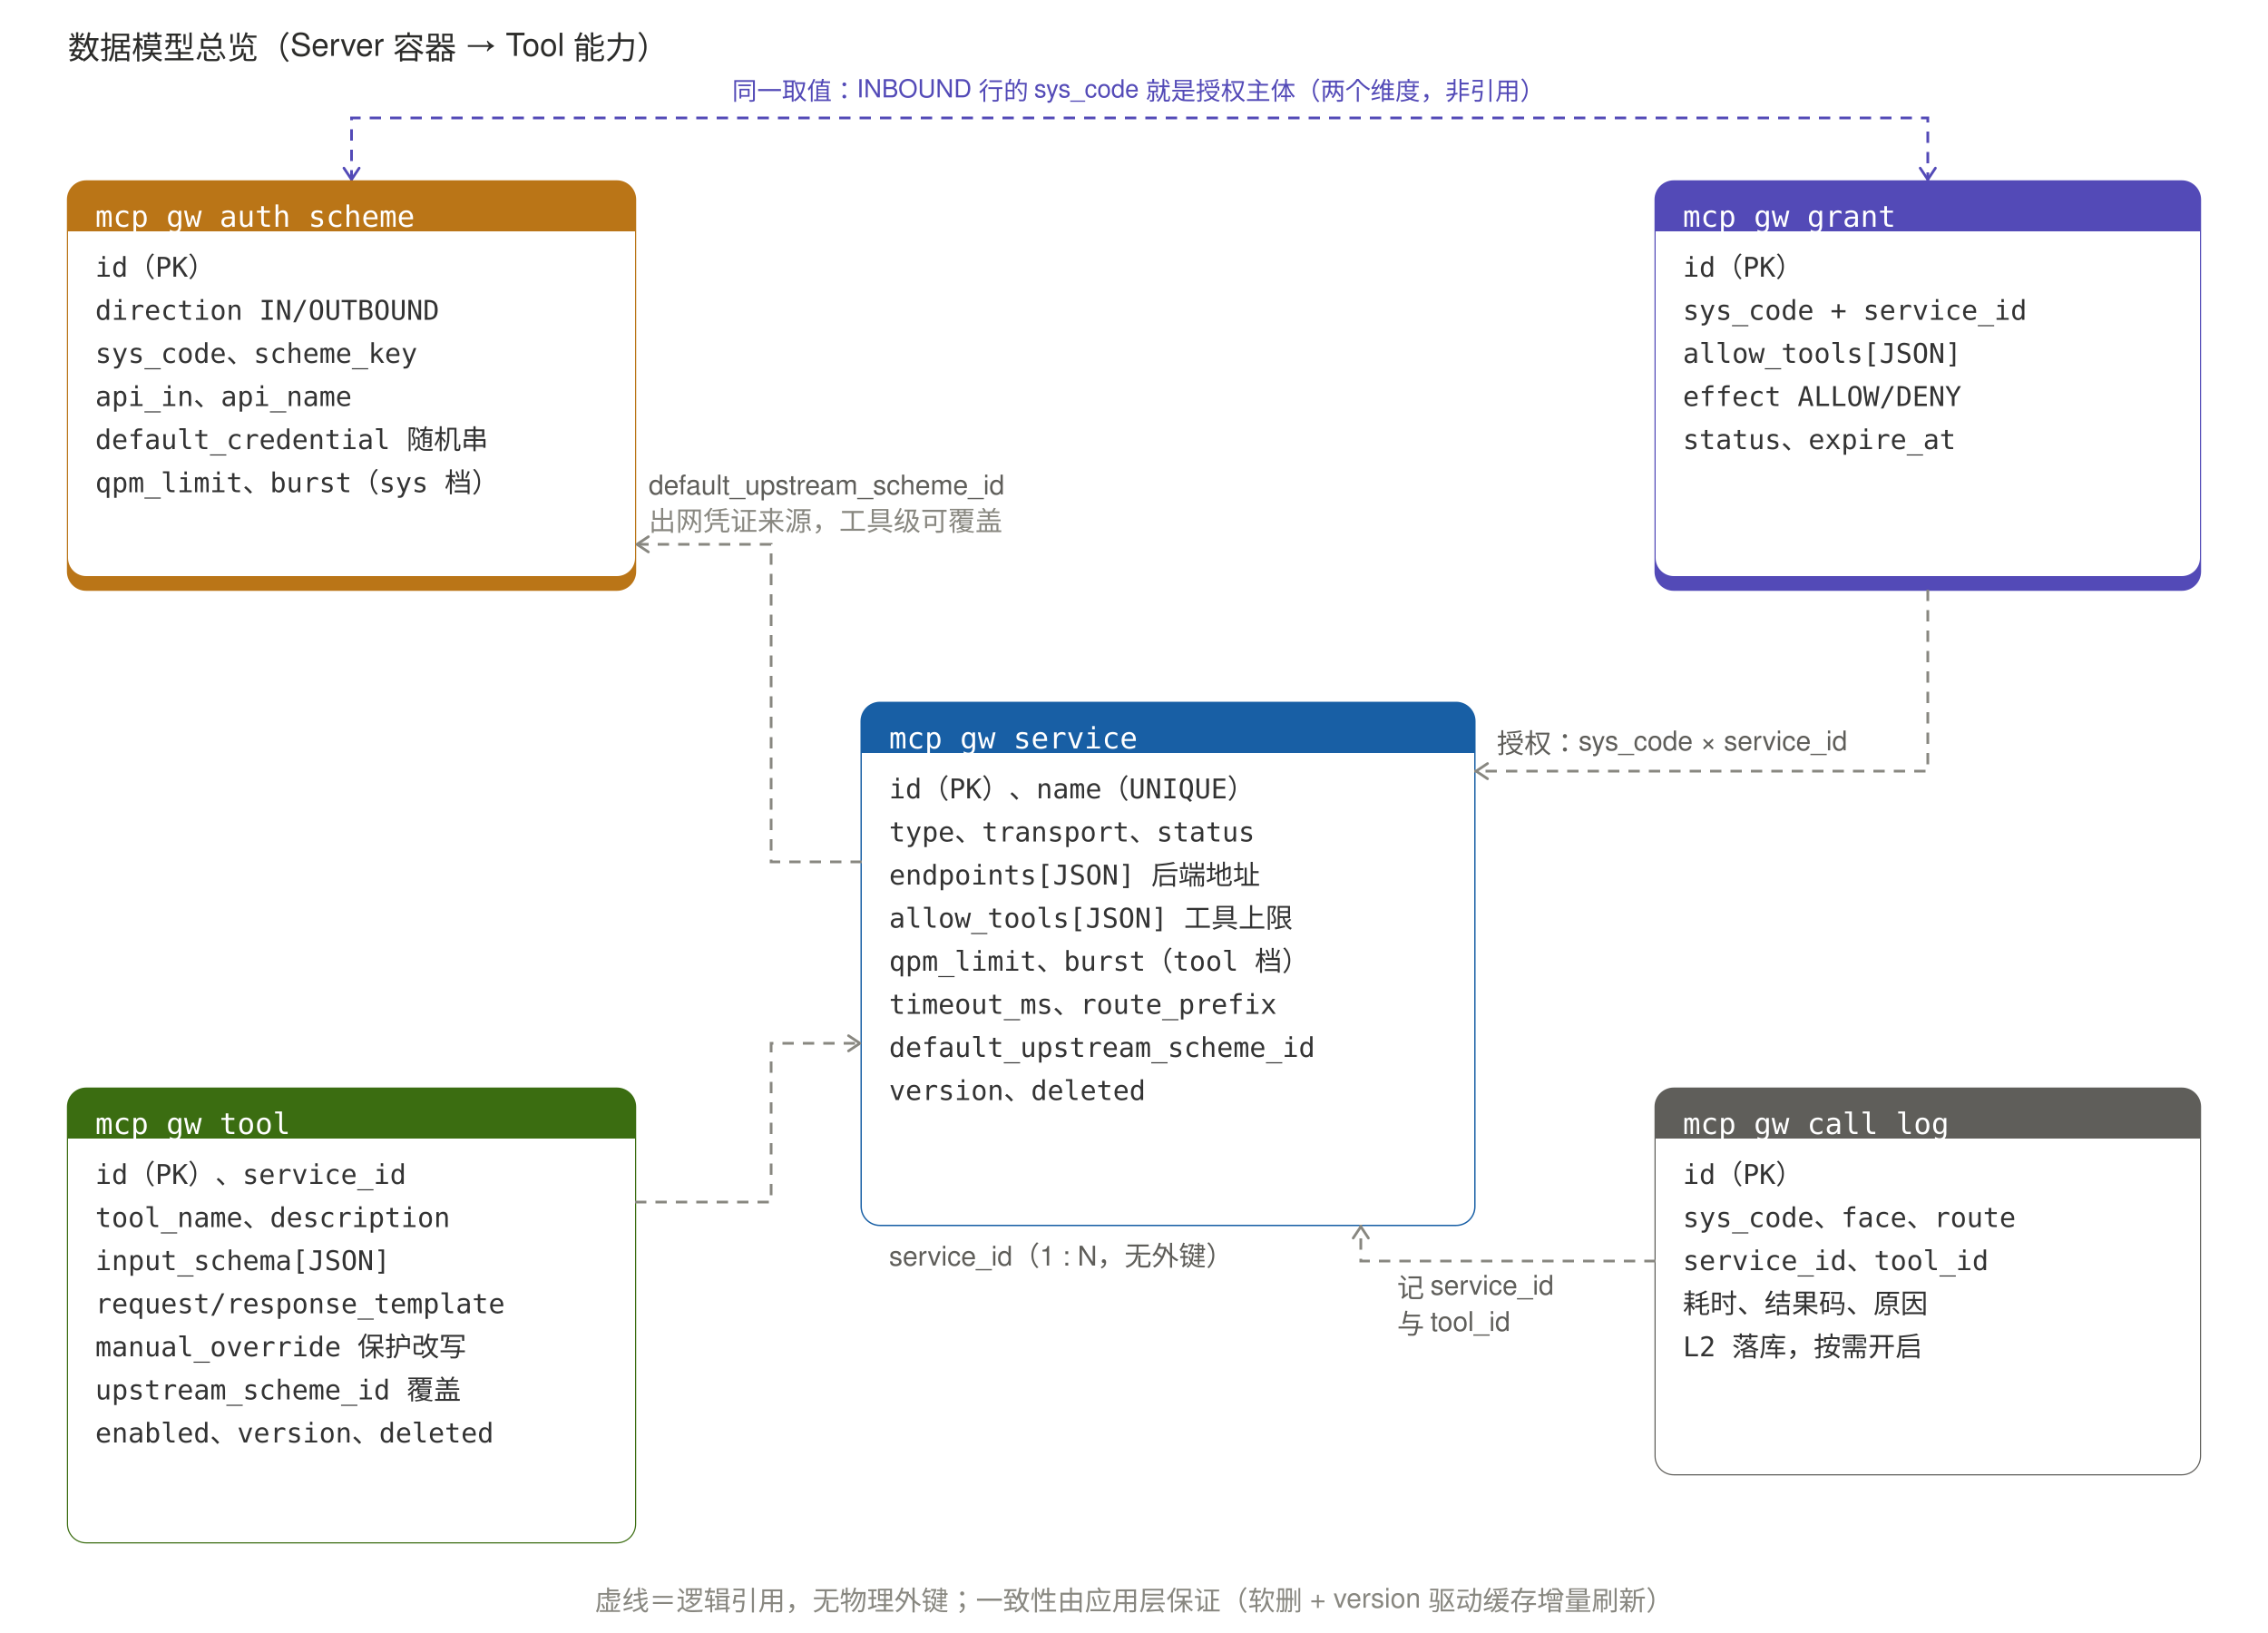
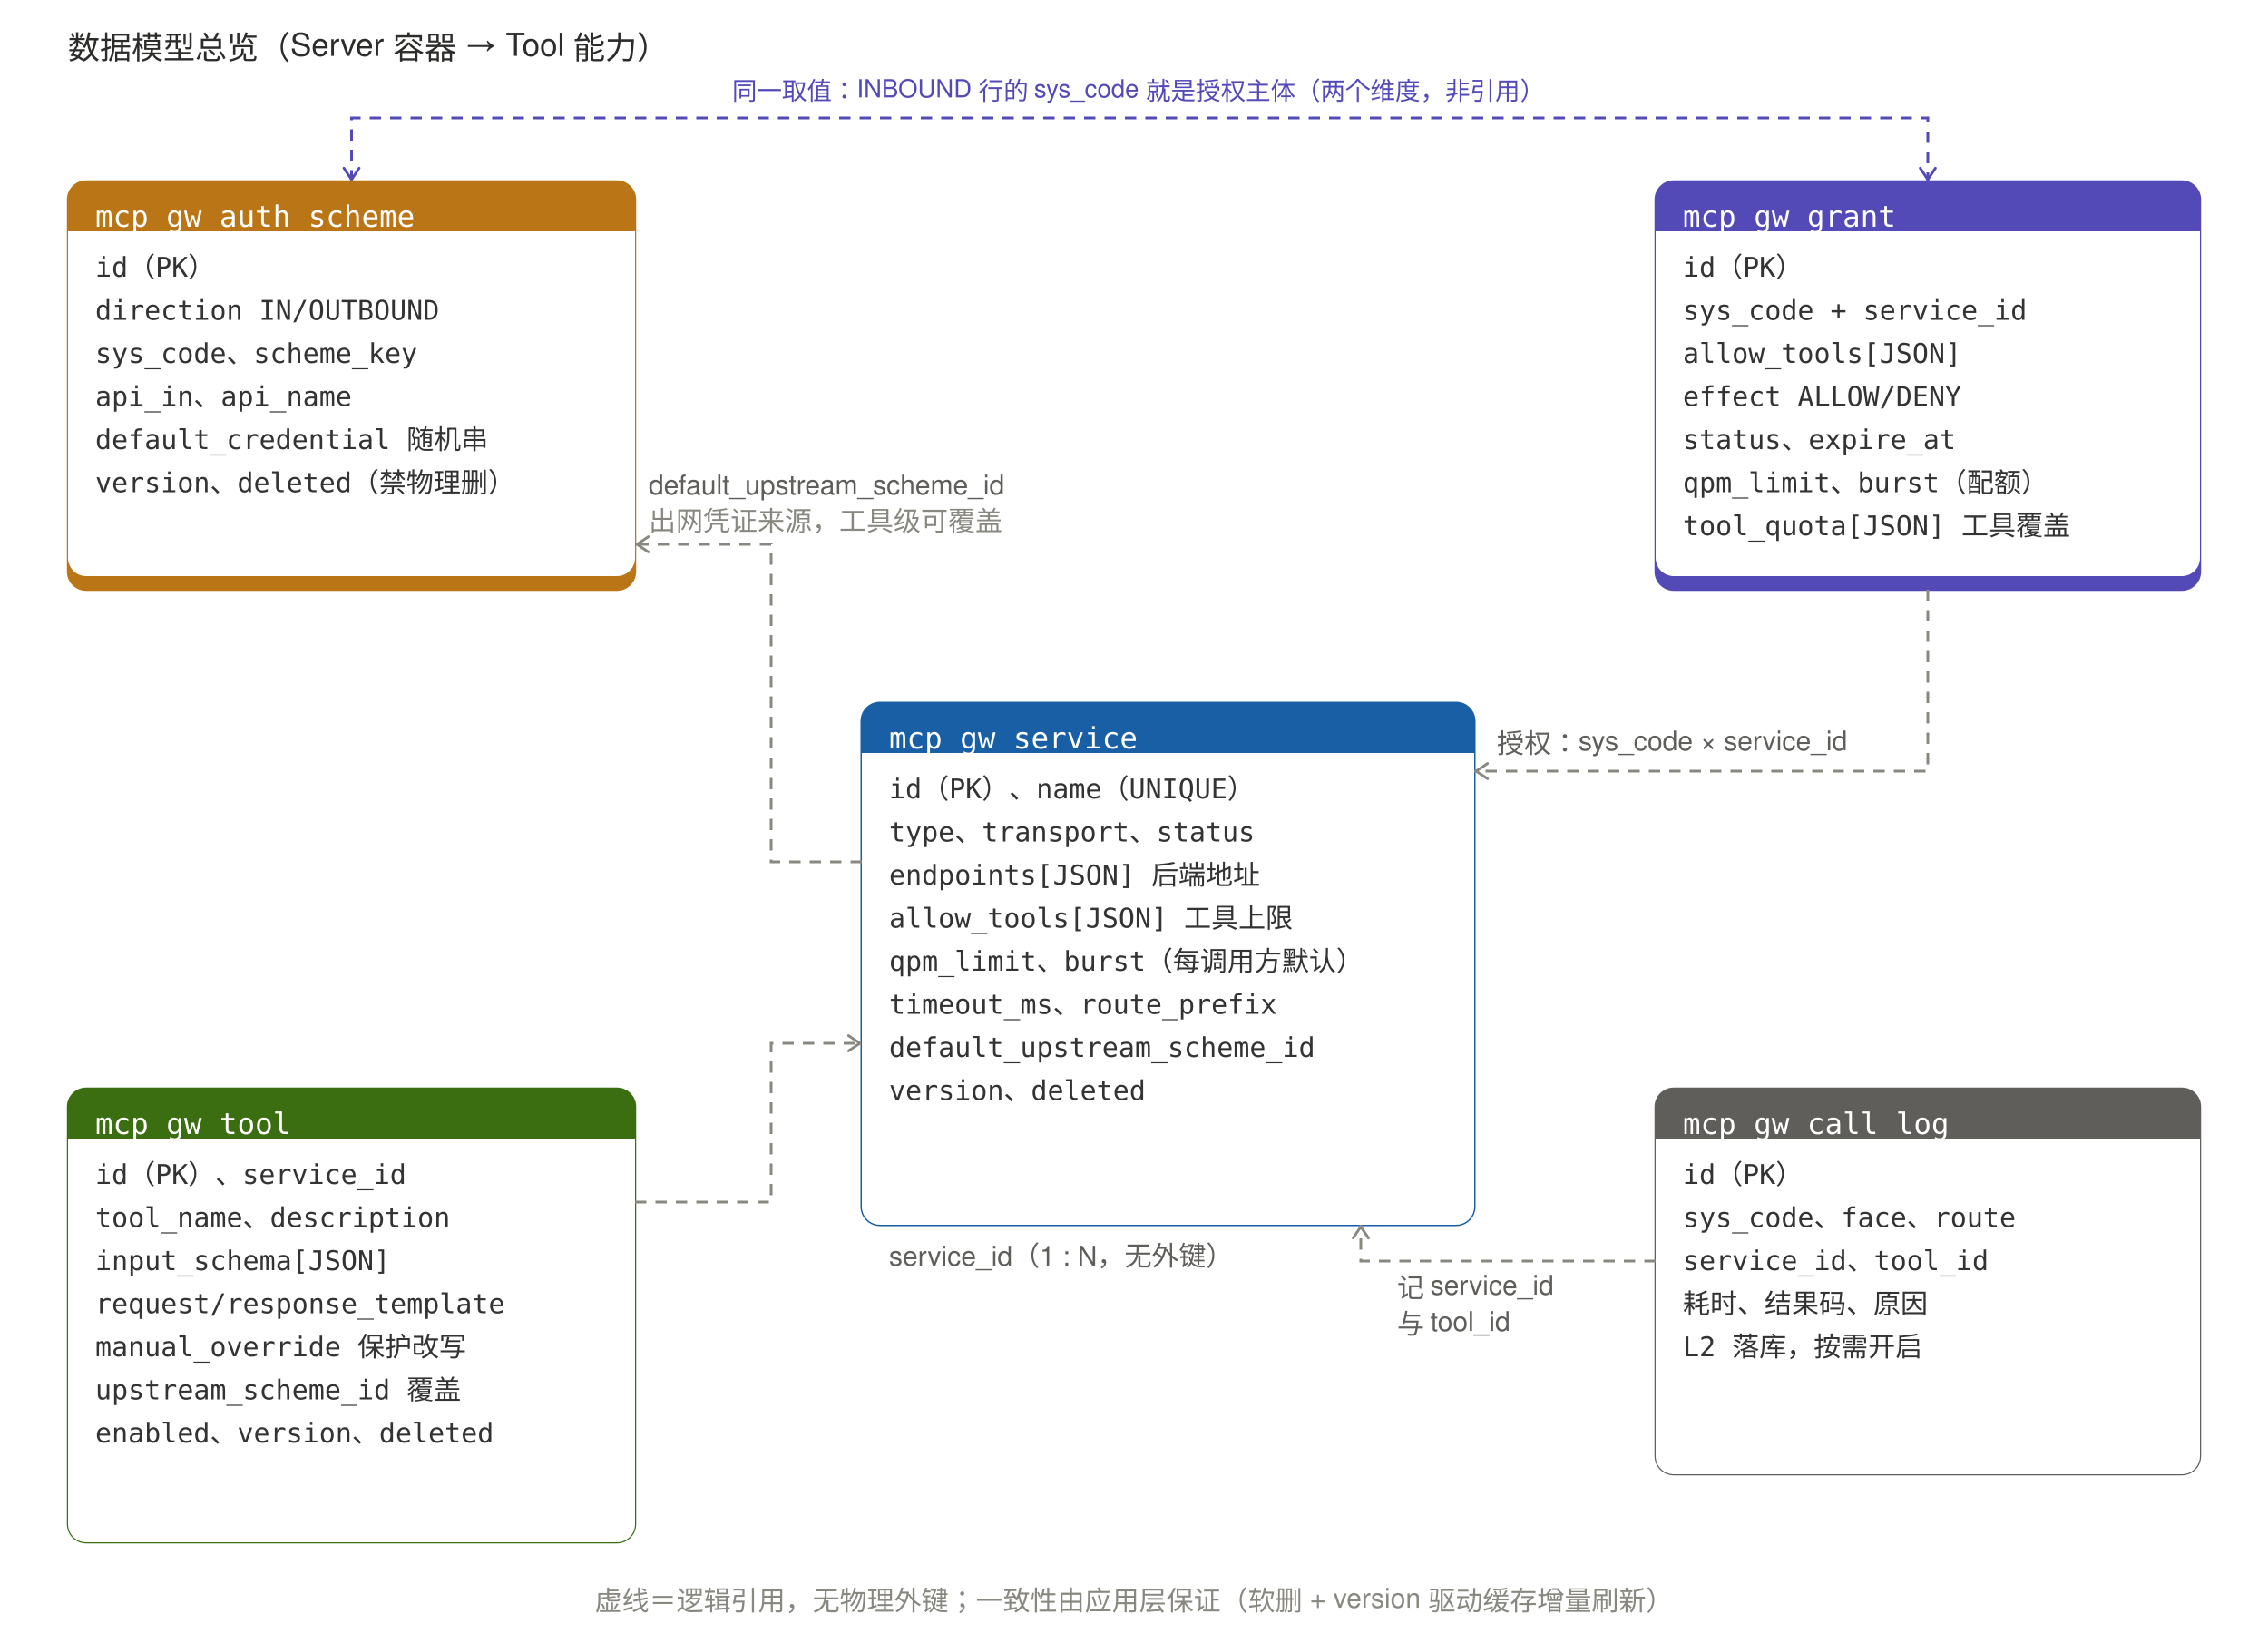
<svg xmlns="http://www.w3.org/2000/svg" viewBox="0 0 1000 720" width="1000" height="720" role="img">
  <defs>
    <marker id="arrow" viewBox="0 0 10 10" refX="9" refY="5" markerWidth="7" markerHeight="7" orient="auto-start-reverse">
      <path d="M2 1L8 5L2 9" fill="none" stroke="context-stroke" stroke-width="1.4" stroke-linecap="round" stroke-linejoin="round" />
    </marker>
  </defs>
  <rect x="0" y="0" width="1000" height="720" fill="#ffffff" />
  <text x="30" y="26" font-family="-apple-system, Helvetica, Arial, sans-serif" font-size="14" font-weight="500" fill="#2C2C2A">数据模型总览（Server 容器 → Tool 能力）</text>
  <path d="M155 80 V52 H850 V80" fill="none" stroke="#534AB7" stroke-width="1.2" stroke-dasharray="5 4" marker-end="url(#arrow)" marker-start="url(#arrow)" />
  <text x="502" y="44" text-anchor="middle" font-family="-apple-system, Helvetica, Arial, sans-serif" font-size="11" fill="#534AB7">同一取值：INBOUND 行的 sys_code 就是授权主体（两个维度，非引用）</text>
  <rect x="30" y="80" width="250" height="180" rx="8" fill="#BA7517" stroke="#BA7517" stroke-width="1" />
  <rect x="730" y="80" width="240" height="180" rx="8" fill="#534AB7" stroke="#534AB7" stroke-width="1" />
  <rect x="380" y="310" width="270" height="230" rx="8" fill="#185FA5" stroke="#185FA5" stroke-width="1.2" />
  <rect x="30" y="480" width="250" height="200" rx="8" fill="#3B6D11" stroke="#3B6D11" stroke-width="1" />
  <rect x="730" y="480" width="240" height="170" rx="8" fill="#5F5E5A" stroke="#5F5E5A" stroke-width="1" />
  <path d="M30 102 H280 V246 a8 8 0 0 1 -8 8 H38 a8 8 0 0 1 -8 -8 Z" fill="#ffffff" />
  <path d="M730 102 H970 V246 a8 8 0 0 1 -8 8 H738 a8 8 0 0 1 -8 -8 Z" fill="#ffffff" />
  <path d="M380 332 H650 V532 a8 8 0 0 1 -8 8 H388 a8 8 0 0 1 -8 -8 Z" fill="#ffffff" />
  <path d="M30 502 H280 V672 a8 8 0 0 1 -8 8 H38 a8 8 0 0 1 -8 -8 Z" fill="#ffffff" />
  <path d="M730 502 H970 V642 a8 8 0 0 1 -8 8 H738 a8 8 0 0 1 -8 -8 Z" fill="#ffffff" />
  <g font-family="Menlo, Consolas, monospace" font-size="13" font-weight="500" fill="#ffffff">
    <text x="42" y="100">mcp_gw_auth_scheme</text>
    <text x="742" y="100">mcp_gw_grant</text>
    <text x="392" y="330">mcp_gw_service</text>
    <text x="42" y="500">mcp_gw_tool</text>
    <text x="742" y="500">mcp_gw_call_log</text>
  </g>
  <g font-family="Menlo, Consolas, monospace" font-size="12" fill="#333333">
    <text x="42" y="122">id（PK）</text>
    <text x="42" y="141">direction  IN/OUTBOUND</text>
    <text x="42" y="160">sys_code、scheme_key</text>
    <text x="42" y="179">api_in、api_name</text>
    <text x="42" y="198">default_credential 随机串</text>
-     <text x="42" y="217">qpm_limit、burst（sys 档）</text>
+     <text x="42" y="217">version、deleted（禁物理删）</text>
    <text x="742" y="122">id（PK）</text>
    <text x="742" y="141">sys_code + service_id</text>
    <text x="742" y="160">allow_tools[JSON]</text>
    <text x="742" y="179">effect  ALLOW/DENY</text>
    <text x="742" y="198">status、expire_at</text>
+     <text x="742" y="217">qpm_limit、burst（配额）</text>
+     <text x="742" y="236">tool_quota[JSON] 工具覆盖</text>
    <text x="392" y="352">id（PK）、name（UNIQUE）</text>
    <text x="392" y="371">type、transport、status</text>
    <text x="392" y="390">endpoints[JSON]  后端地址</text>
    <text x="392" y="409">allow_tools[JSON] 工具上限</text>
-     <text x="392" y="428">qpm_limit、burst（tool 档）</text>
+     <text x="392" y="428">qpm_limit、burst（每调用方默认）</text>
    <text x="392" y="447">timeout_ms、route_prefix</text>
    <text x="392" y="466">default_upstream_scheme_id</text>
    <text x="392" y="485">version、deleted</text>
    <text x="42" y="522">id（PK）、service_id</text>
    <text x="42" y="541">tool_name、description</text>
    <text x="42" y="560">input_schema[JSON]</text>
    <text x="42" y="579">request/response_template</text>
    <text x="42" y="598">manual_override 保护改写</text>
    <text x="42" y="617">upstream_scheme_id 覆盖</text>
    <text x="42" y="636">enabled、version、deleted</text>
    <text x="742" y="522">id（PK）</text>
    <text x="742" y="541">sys_code、face、route</text>
    <text x="742" y="560">service_id、tool_id</text>
    <text x="742" y="579">耗时、结果码、原因</text>
    <text x="742" y="598">L2 落库，按需开启</text>
  </g>
  <g fill="none" stroke="#888780" stroke-width="1.2" stroke-dasharray="5 4" marker-end="url(#arrow)">
    <path d="M280 530 H340 V460 H380" />
    <path d="M380 380 H340 V240 H280" />
    <path d="M850 260 V340 H650" />
    <path d="M730 556 H600 V540" />
  </g>
  <g font-family="-apple-system, Helvetica, Arial, sans-serif" font-size="12" fill="#5F5E5A">
    <text x="392" y="558">service_id（1 : N，无外键）</text>
    <text x="286" y="218">default_upstream_scheme_id</text>
    <text x="286" y="234" fill="#888780">出网凭证来源，工具级可覆盖</text>
    <text x="660" y="332">授权：sys_code × service_id</text>
    <text x="616" y="572">记 service_id</text>
    <text x="616" y="588">与 tool_id</text>
  </g>
  <text x="500" y="710" text-anchor="middle" font-family="-apple-system, Helvetica, Arial, sans-serif" font-size="12" fill="#888780">虚线＝逻辑引用，无物理外键；一致性由应用层保证（软删 + version 驱动缓存增量刷新）</text>
</svg>
